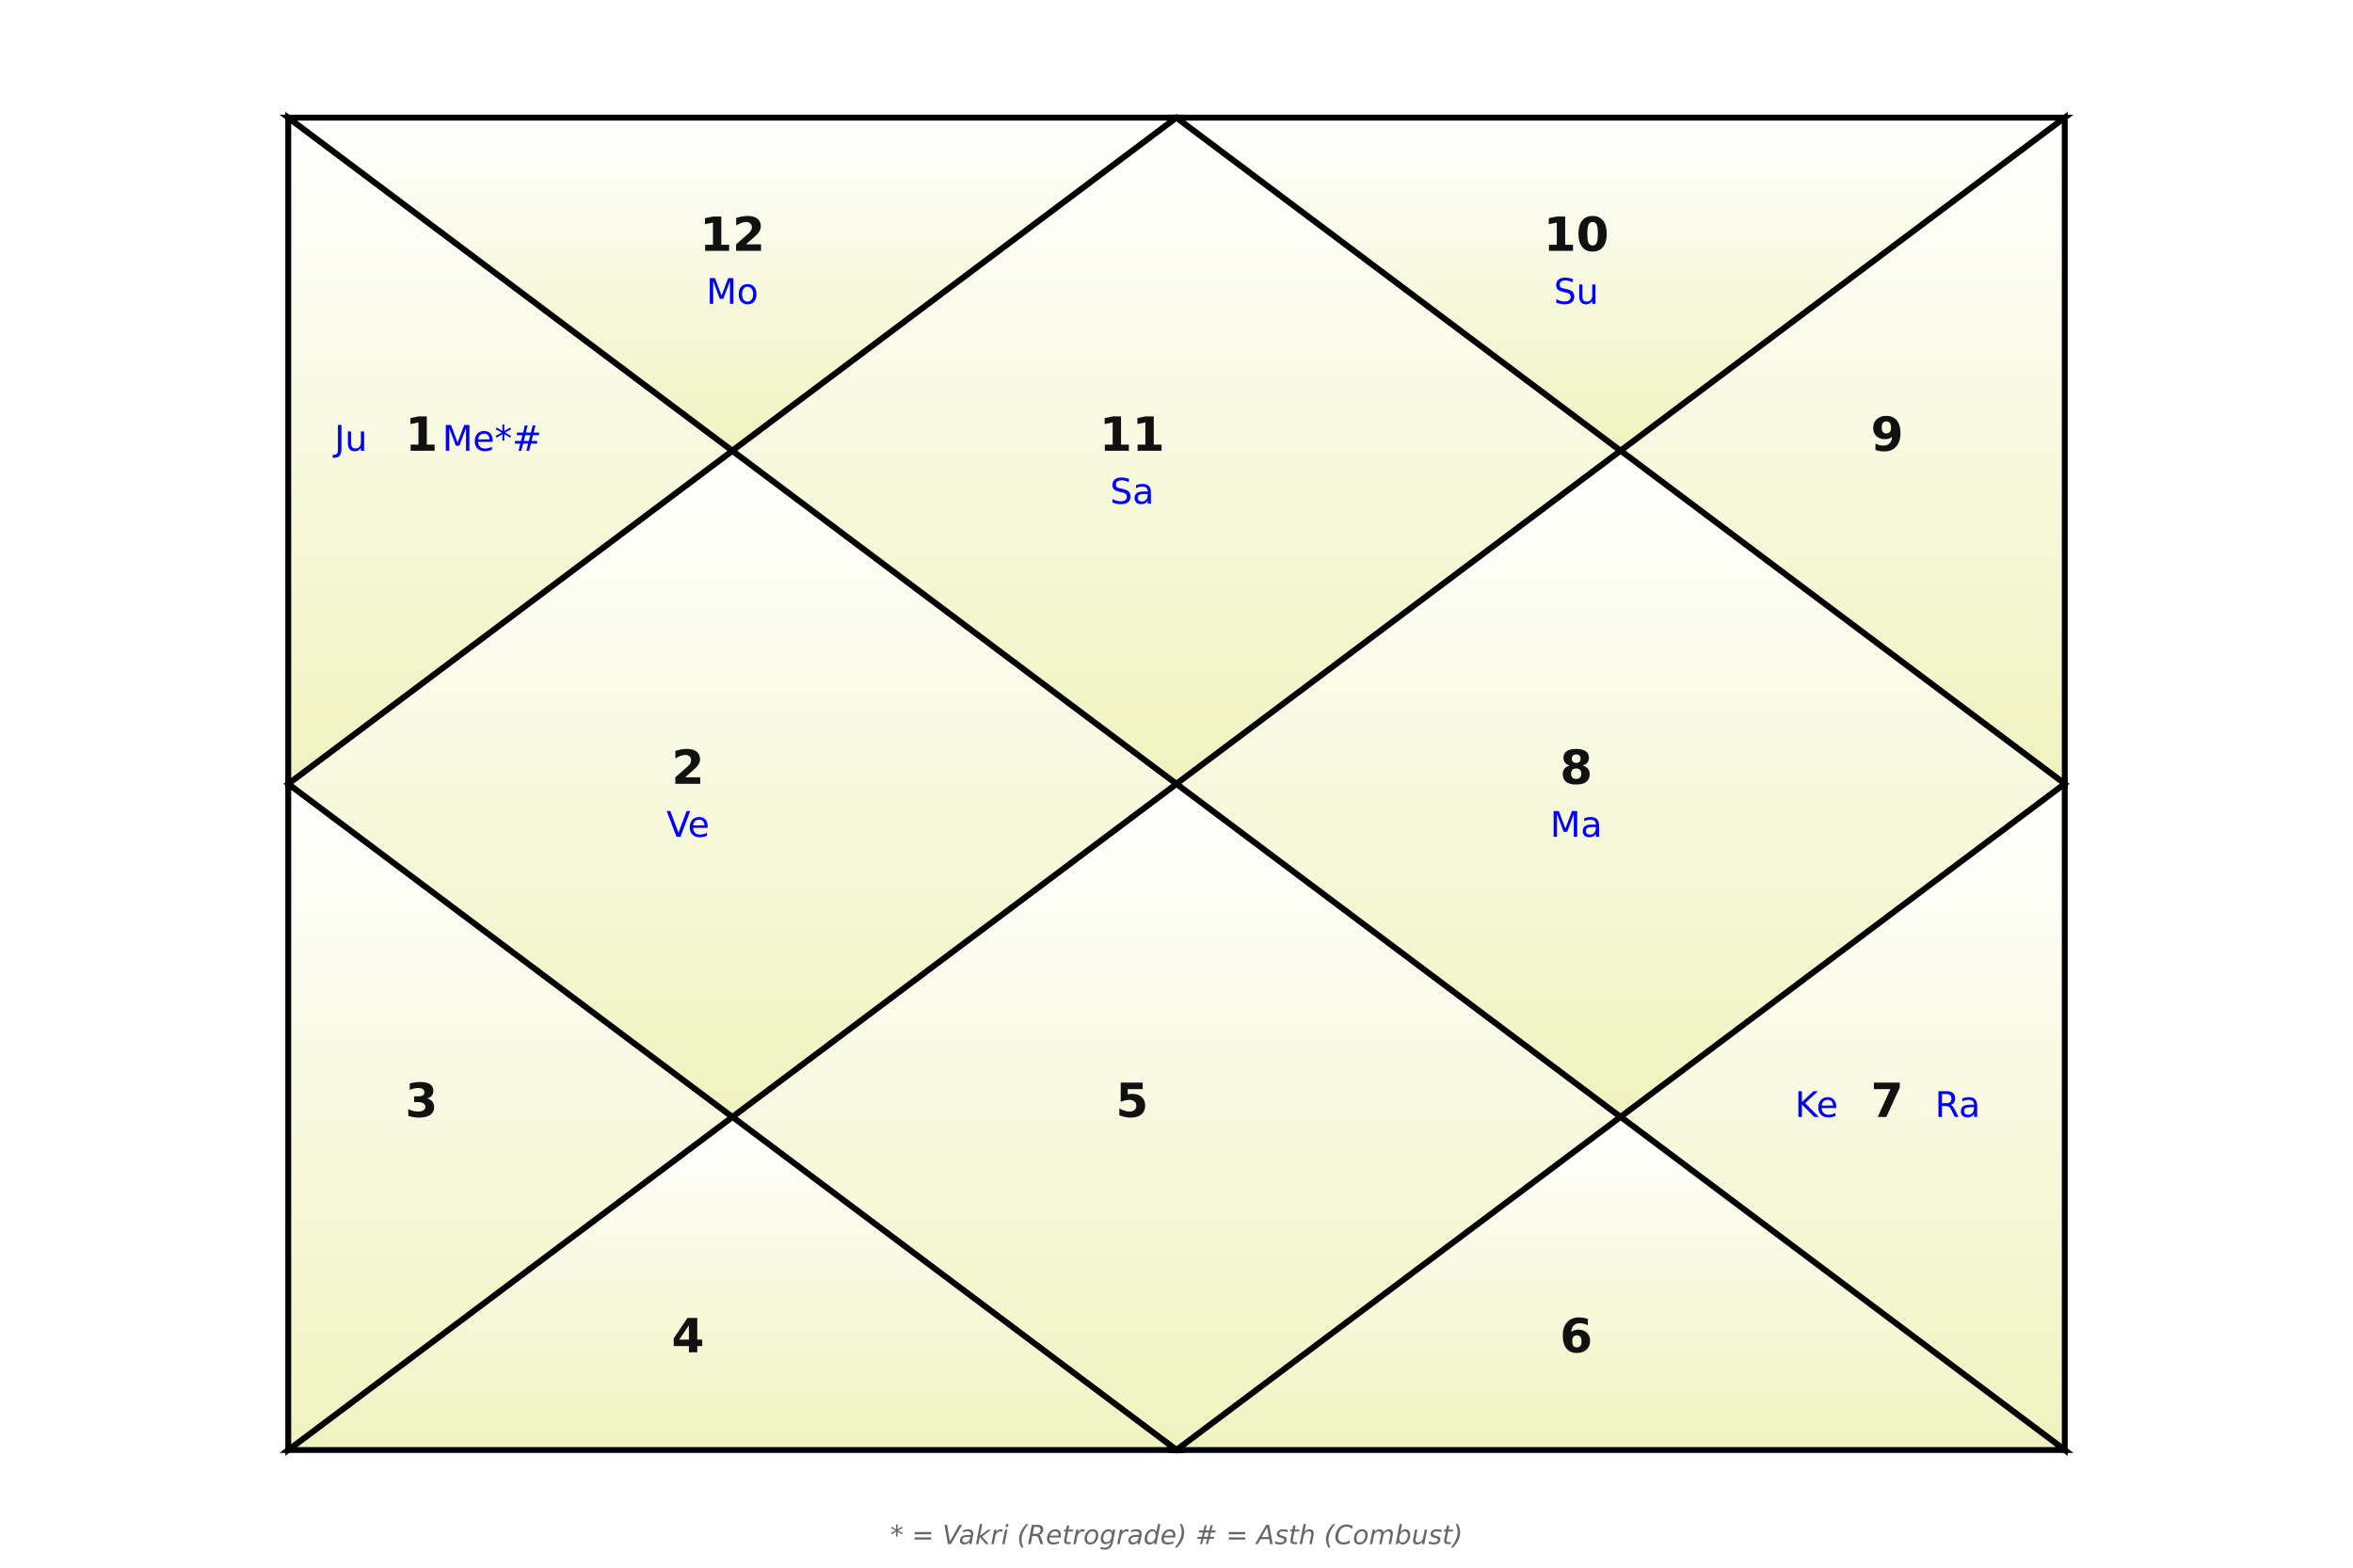
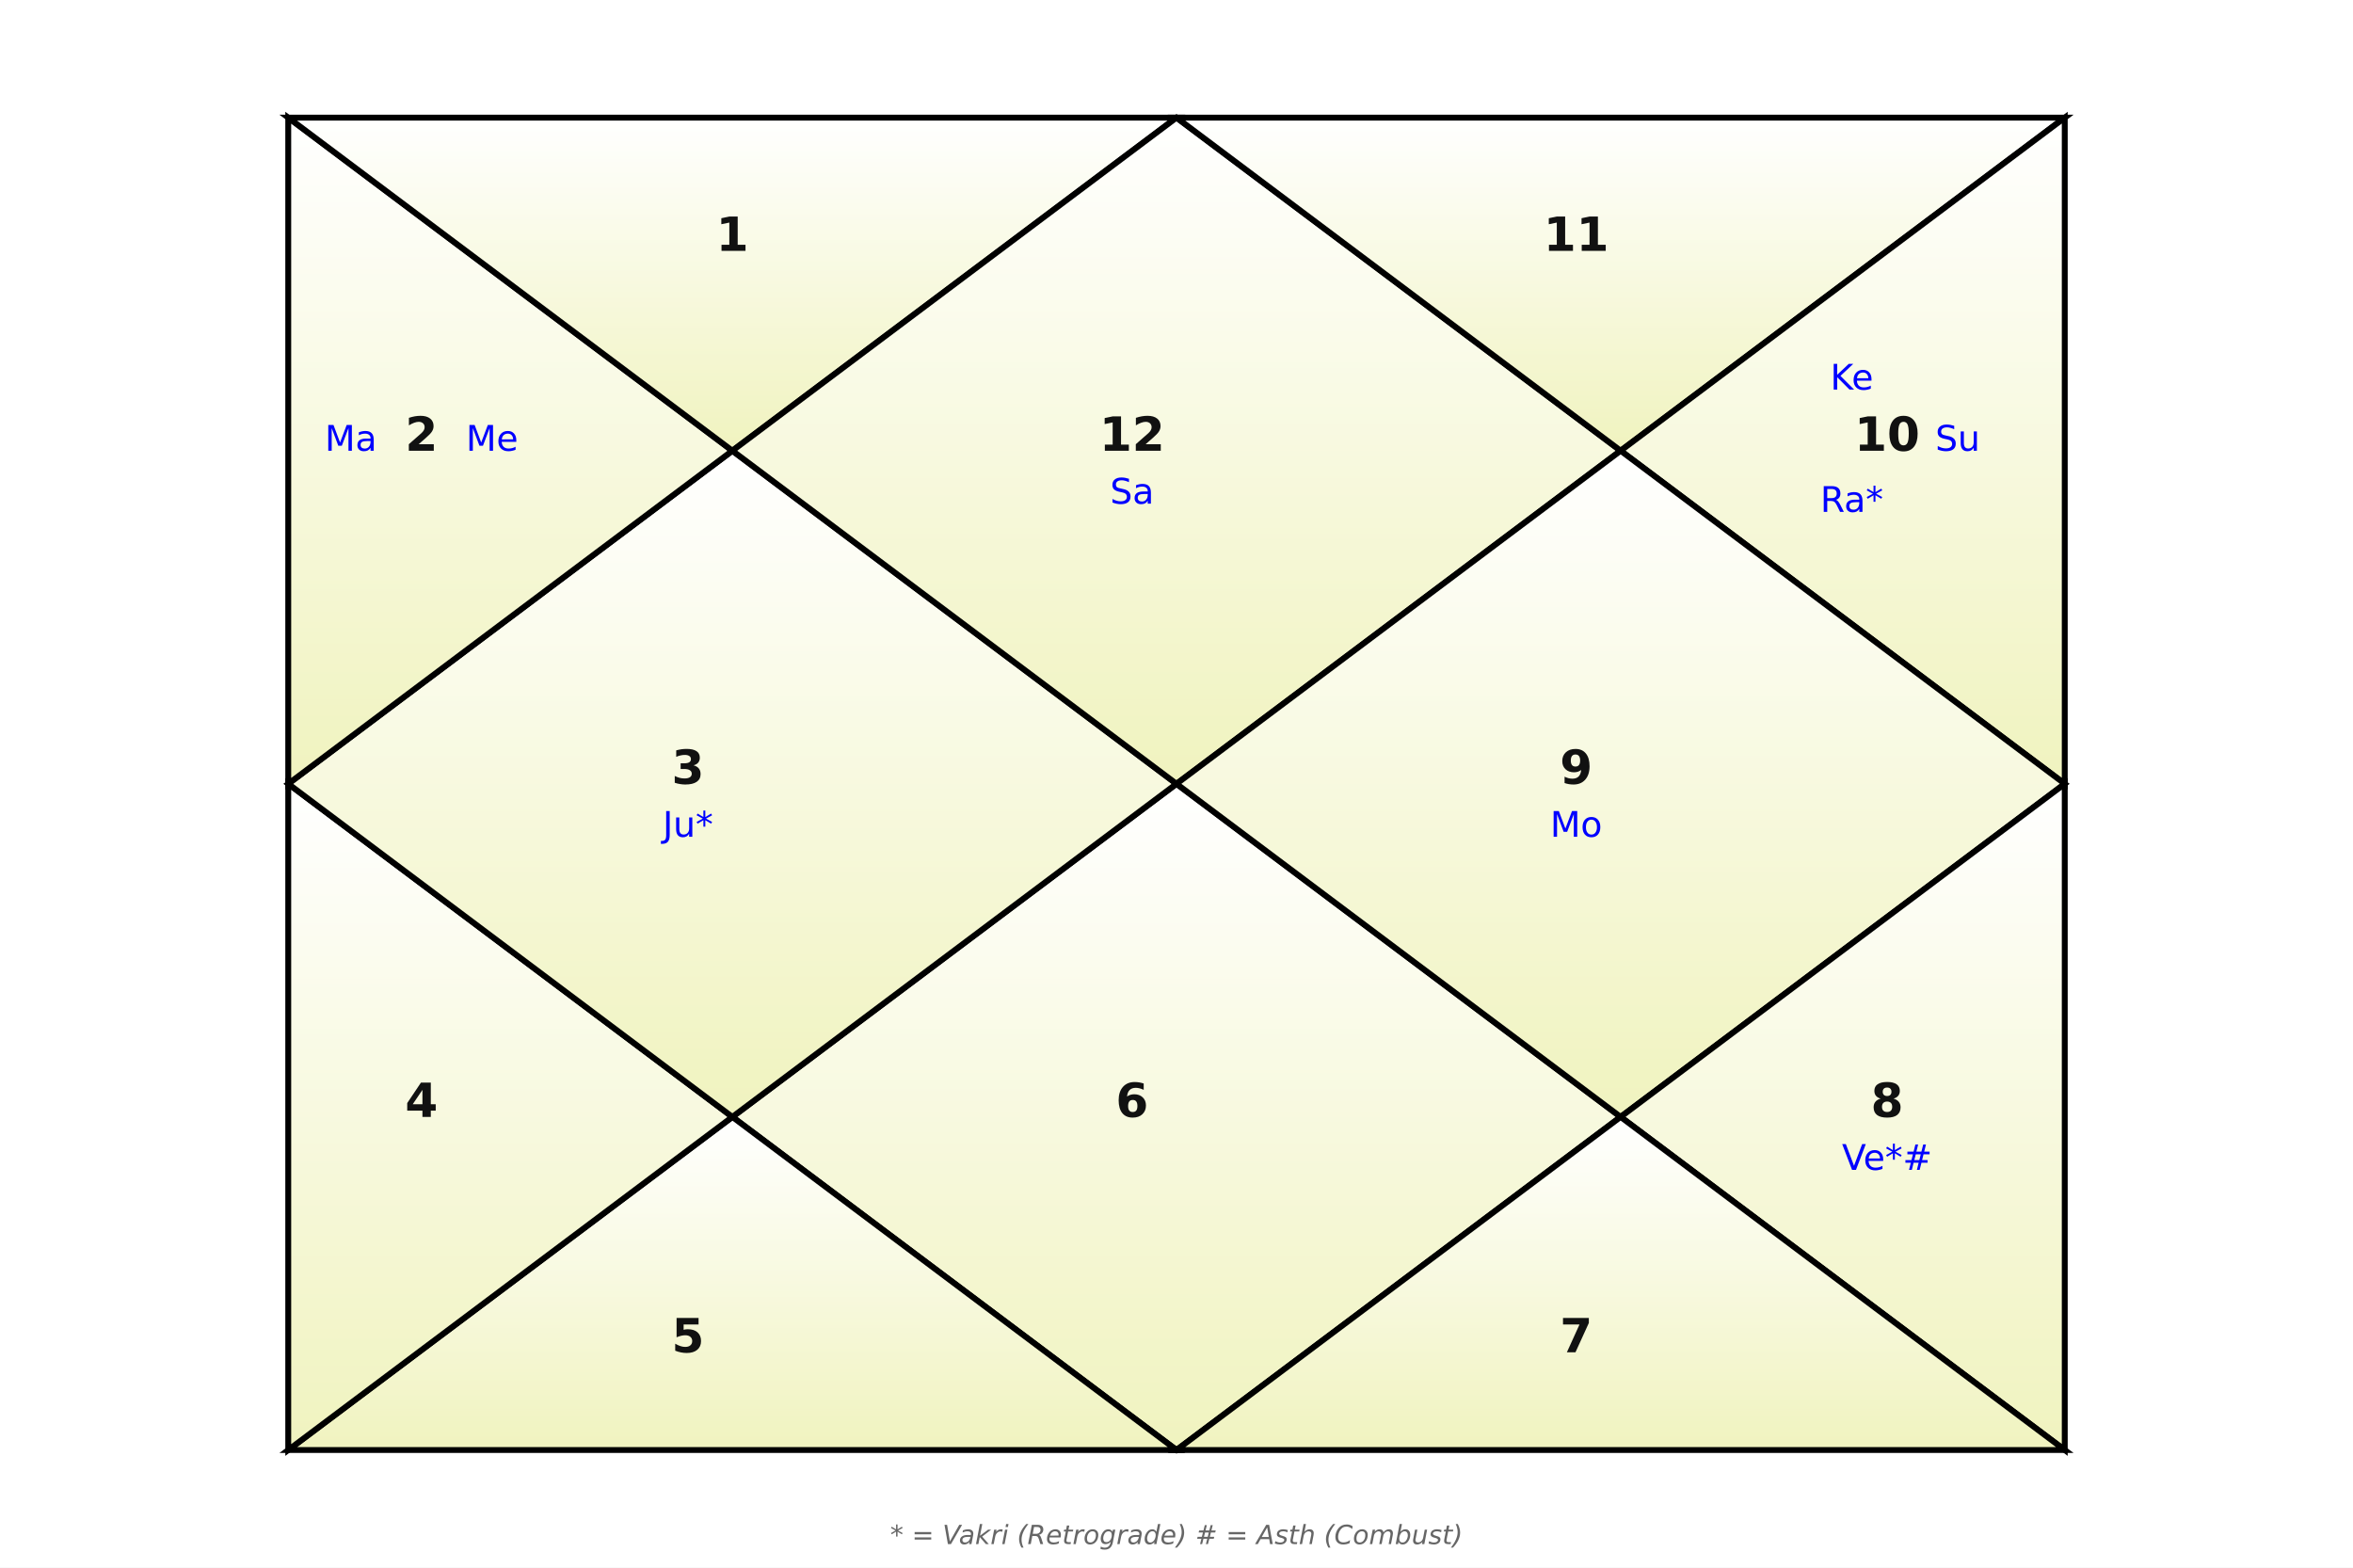
<svg xmlns="http://www.w3.org/2000/svg" baseProfile="full" height="100%" version="1.1" viewBox="0 0 800 533" width="100%">
  <defs>
    <linearGradient id="houseGrad" x1="0" x2="0" y1="0" y2="1">
      <stop offset="0" stop-color="white" />
      <stop offset="1" stop-color="#f0f3bf" />
    </linearGradient>
  </defs>
  <rect fill="white" height="533" width="800" x="0" y="0" />
  <polygon fill="url(#houseGrad)" points="249.0,379.75 400.0,493.0 551.0,379.75 400.0,266.5" stroke="#000" stroke-width="2" />
  <polygon fill="url(#houseGrad)" points="249.0,379.75 98.0,493.0 400.0,493.0" stroke="#000" stroke-width="2" />
  <polygon fill="url(#houseGrad)" points="98.0,266.5 98.0,493.0 249.0,379.75" stroke="#000" stroke-width="2" />
  <polygon fill="url(#houseGrad)" points="98.0,266.5 249.0,379.75 400.0,266.5 249.0,153.25" stroke="#000" stroke-width="2" />
  <polygon fill="url(#houseGrad)" points="98.0,40.0 98.0,266.5 249.0,153.25" stroke="#000" stroke-width="2" />
  <polygon fill="url(#houseGrad)" points="98.0,40.0 249.0,153.25 400.0,40.0" stroke="#000" stroke-width="2" />
  <polygon fill="url(#houseGrad)" points="249.0,153.25 400.0,266.5 551.0,153.25 400.0,40.0" stroke="#000" stroke-width="2" />
  <polygon fill="url(#houseGrad)" points="400.0,40.0 551.0,153.25 702.0,40.0" stroke="#000" stroke-width="2" />
  <polygon fill="url(#houseGrad)" points="551.0,153.25 702.0,266.5 702.0,40.0" stroke="#000" stroke-width="2" />
  <polygon fill="url(#houseGrad)" points="551.0,153.25 400.0,266.5 551.0,379.75 702.0,266.5" stroke="#000" stroke-width="2" />
  <polygon fill="url(#houseGrad)" points="551.0,379.75 702.0,493.0 702.0,266.5" stroke="#000" stroke-width="2" />
  <polygon fill="url(#houseGrad)" points="551.0,379.75 400.0,493.0 702.0,493.0" stroke="#000" stroke-width="2" />
-   <text fill="#111111" font-family="DejaVu Sans, Arial, sans-serif" font-size="16" font-weight="bold" text-anchor="middle" x="384.9" y="153.25">11</text>
+   <text fill="#111111" font-family="DejaVu Sans, Arial, sans-serif" font-size="16" font-weight="bold" text-anchor="middle" x="384.9" y="153.25">12</text>
  <text fill="#0000ff" font-family="DejaVu Sans, Arial, sans-serif" font-size="12" text-anchor="middle" x="384.9" y="171.25">Sa</text>
-   <text fill="#111111" font-family="DejaVu Sans, Arial, sans-serif" font-size="16" font-weight="bold" text-anchor="middle" x="249.0" y="85.3">12</text>
-   <text fill="#0000ff" font-family="DejaVu Sans, Arial, sans-serif" font-size="12" text-anchor="middle" x="249.0" y="103.3">Mo</text>
-   <text fill="#111111" font-family="DejaVu Sans, Arial, sans-serif" font-size="16" font-weight="bold" text-anchor="middle" x="143.3" y="153.25">1</text>
-   <text fill="#0000ff" font-family="DejaVu Sans, Arial, sans-serif" font-size="12" text-anchor="middle" x="167.3" y="153.25">Me*#</text>
-   <text fill="#0000ff" font-family="DejaVu Sans, Arial, sans-serif" font-size="12" text-anchor="middle" x="119.3" y="153.25">Ju</text>
-   <text fill="#111111" font-family="DejaVu Sans, Arial, sans-serif" font-size="16" font-weight="bold" text-anchor="middle" x="233.9" y="266.5">2</text>
-   <text fill="#0000ff" font-family="DejaVu Sans, Arial, sans-serif" font-size="12" text-anchor="middle" x="233.9" y="284.5">Ve</text>
-   <text fill="#111111" font-family="DejaVu Sans, Arial, sans-serif" font-size="16" font-weight="bold" text-anchor="middle" x="143.3" y="379.75">3</text>
-   <text fill="#111111" font-family="DejaVu Sans, Arial, sans-serif" font-size="16" font-weight="bold" text-anchor="middle" x="233.9" y="459.78">4</text>
-   <text fill="#111111" font-family="DejaVu Sans, Arial, sans-serif" font-size="16" font-weight="bold" text-anchor="middle" x="384.9" y="379.75">5</text>
-   <text fill="#111111" font-family="DejaVu Sans, Arial, sans-serif" font-size="16" font-weight="bold" text-anchor="middle" x="535.9" y="459.78">6</text>
-   <text fill="#111111" font-family="DejaVu Sans, Arial, sans-serif" font-size="16" font-weight="bold" text-anchor="middle" x="641.6" y="379.75">7</text>
-   <text fill="#0000ff" font-family="DejaVu Sans, Arial, sans-serif" font-size="12" text-anchor="middle" x="665.6" y="379.75">Ra</text>
-   <text fill="#0000ff" font-family="DejaVu Sans, Arial, sans-serif" font-size="12" text-anchor="middle" x="617.6" y="379.75">Ke</text>
-   <text fill="#111111" font-family="DejaVu Sans, Arial, sans-serif" font-size="16" font-weight="bold" text-anchor="middle" x="535.9" y="266.5">8</text>
-   <text fill="#0000ff" font-family="DejaVu Sans, Arial, sans-serif" font-size="12" text-anchor="middle" x="535.9" y="284.5">Ma</text>
-   <text fill="#111111" font-family="DejaVu Sans, Arial, sans-serif" font-size="16" font-weight="bold" text-anchor="middle" x="641.6" y="153.25">9</text>
-   <text fill="#111111" font-family="DejaVu Sans, Arial, sans-serif" font-size="16" font-weight="bold" text-anchor="middle" x="535.9" y="85.3">10</text>
-   <text fill="#0000ff" font-family="DejaVu Sans, Arial, sans-serif" font-size="12" text-anchor="middle" x="535.9" y="103.3">Su</text>
+   <text fill="#111111" font-family="DejaVu Sans, Arial, sans-serif" font-size="16" font-weight="bold" text-anchor="middle" x="249.0" y="85.3">1</text>
+   <text fill="#111111" font-family="DejaVu Sans, Arial, sans-serif" font-size="16" font-weight="bold" text-anchor="middle" x="143.3" y="153.25">2</text>
+   <text fill="#0000ff" font-family="DejaVu Sans, Arial, sans-serif" font-size="12" text-anchor="middle" x="167.3" y="153.25">Me</text>
+   <text fill="#0000ff" font-family="DejaVu Sans, Arial, sans-serif" font-size="12" text-anchor="middle" x="119.3" y="153.25">Ma</text>
+   <text fill="#111111" font-family="DejaVu Sans, Arial, sans-serif" font-size="16" font-weight="bold" text-anchor="middle" x="233.9" y="266.5">3</text>
+   <text fill="#0000ff" font-family="DejaVu Sans, Arial, sans-serif" font-size="12" text-anchor="middle" x="233.9" y="284.5">Ju*</text>
+   <text fill="#111111" font-family="DejaVu Sans, Arial, sans-serif" font-size="16" font-weight="bold" text-anchor="middle" x="143.3" y="379.75">4</text>
+   <text fill="#111111" font-family="DejaVu Sans, Arial, sans-serif" font-size="16" font-weight="bold" text-anchor="middle" x="233.9" y="459.78">5</text>
+   <text fill="#111111" font-family="DejaVu Sans, Arial, sans-serif" font-size="16" font-weight="bold" text-anchor="middle" x="384.9" y="379.75">6</text>
+   <text fill="#111111" font-family="DejaVu Sans, Arial, sans-serif" font-size="16" font-weight="bold" text-anchor="middle" x="535.9" y="459.78">7</text>
+   <text fill="#111111" font-family="DejaVu Sans, Arial, sans-serif" font-size="16" font-weight="bold" text-anchor="middle" x="641.6" y="379.75">8</text>
+   <text fill="#0000ff" font-family="DejaVu Sans, Arial, sans-serif" font-size="12" text-anchor="middle" x="641.6" y="397.75">Ve*#</text>
+   <text fill="#111111" font-family="DejaVu Sans, Arial, sans-serif" font-size="16" font-weight="bold" text-anchor="middle" x="535.9" y="266.5">9</text>
+   <text fill="#0000ff" font-family="DejaVu Sans, Arial, sans-serif" font-size="12" text-anchor="middle" x="535.9" y="284.5">Mo</text>
+   <text fill="#111111" font-family="DejaVu Sans, Arial, sans-serif" font-size="16" font-weight="bold" text-anchor="middle" x="641.6" y="153.25">10</text>
+   <text fill="#0000ff" font-family="DejaVu Sans, Arial, sans-serif" font-size="12" text-anchor="middle" x="665.6" y="153.25">Su</text>
+   <text fill="#0000ff" font-family="DejaVu Sans, Arial, sans-serif" font-size="12" text-anchor="middle" x="629.6" y="174.035">Ra*</text>
+   <text fill="#0000ff" font-family="DejaVu Sans, Arial, sans-serif" font-size="12" text-anchor="middle" x="629.6" y="132.465">Ke</text>
+   <text fill="#111111" font-family="DejaVu Sans, Arial, sans-serif" font-size="16" font-weight="bold" text-anchor="middle" x="535.9" y="85.3">11</text>
  <text fill="#666" font-family="DejaVu Sans" font-size="9" font-style="italic" text-anchor="middle" x="400.0" y="525">* = Vakri (Retrograde)  # = Asth (Combust)</text>
</svg>
